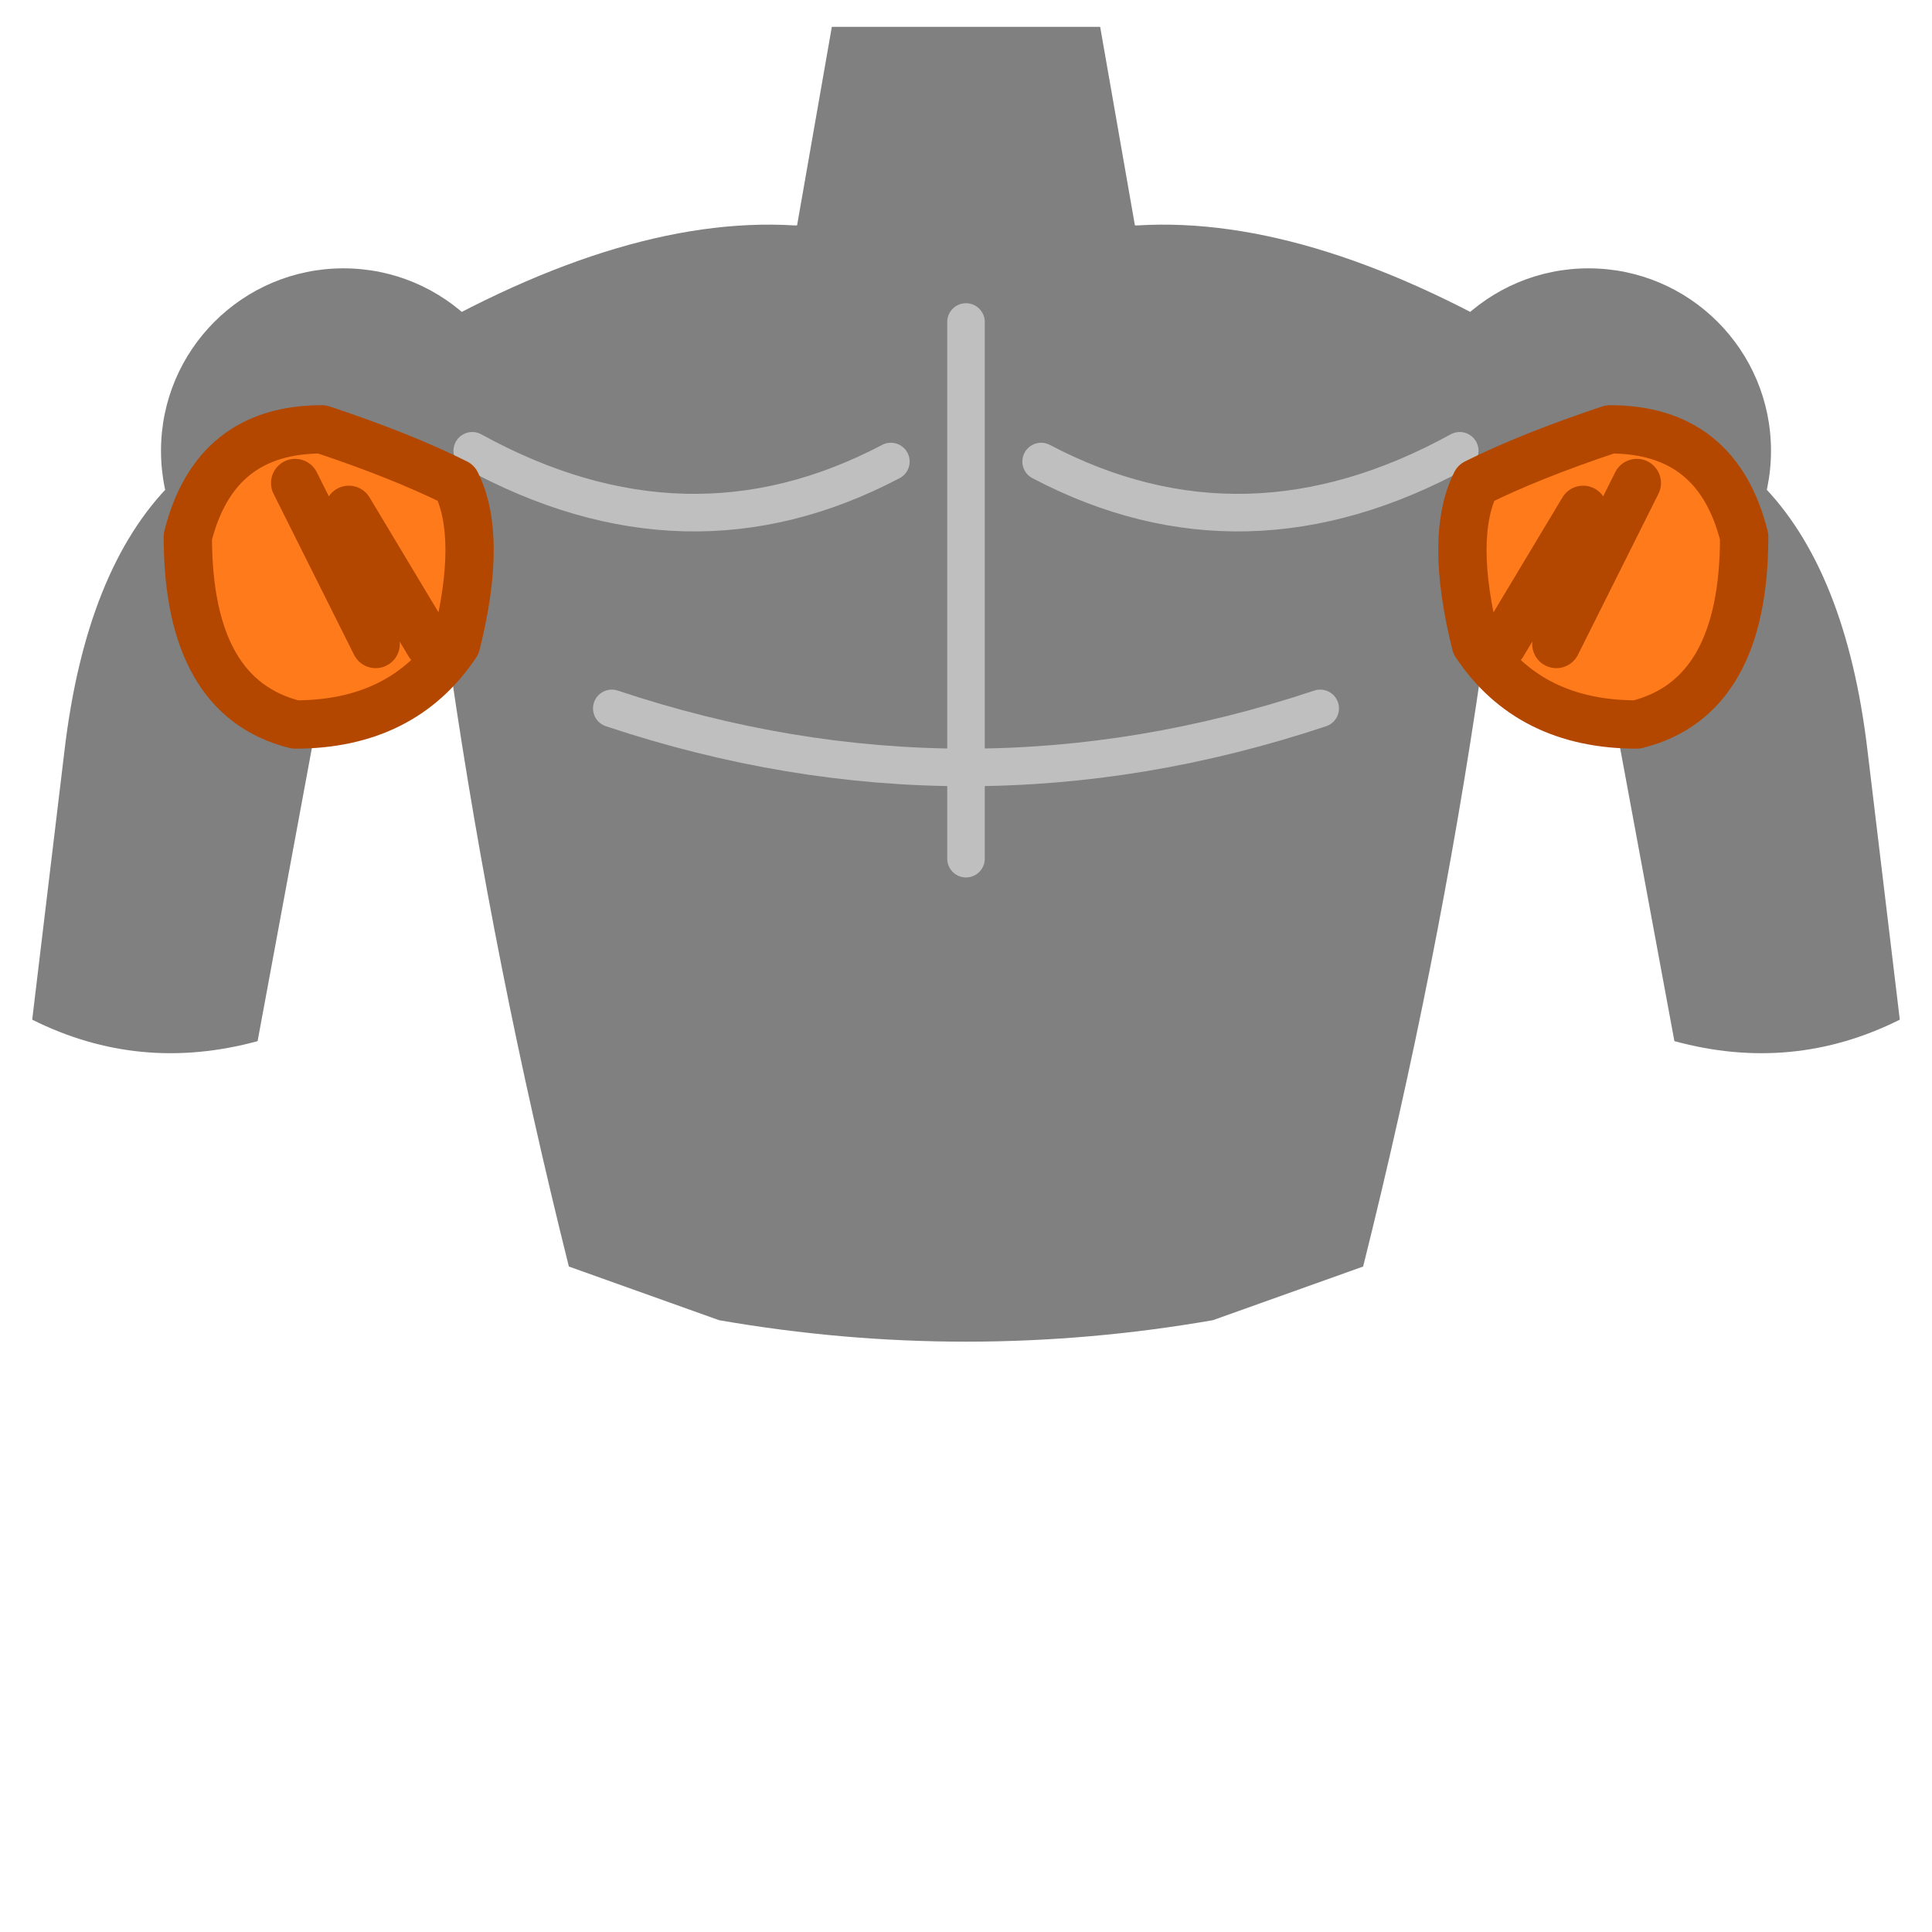
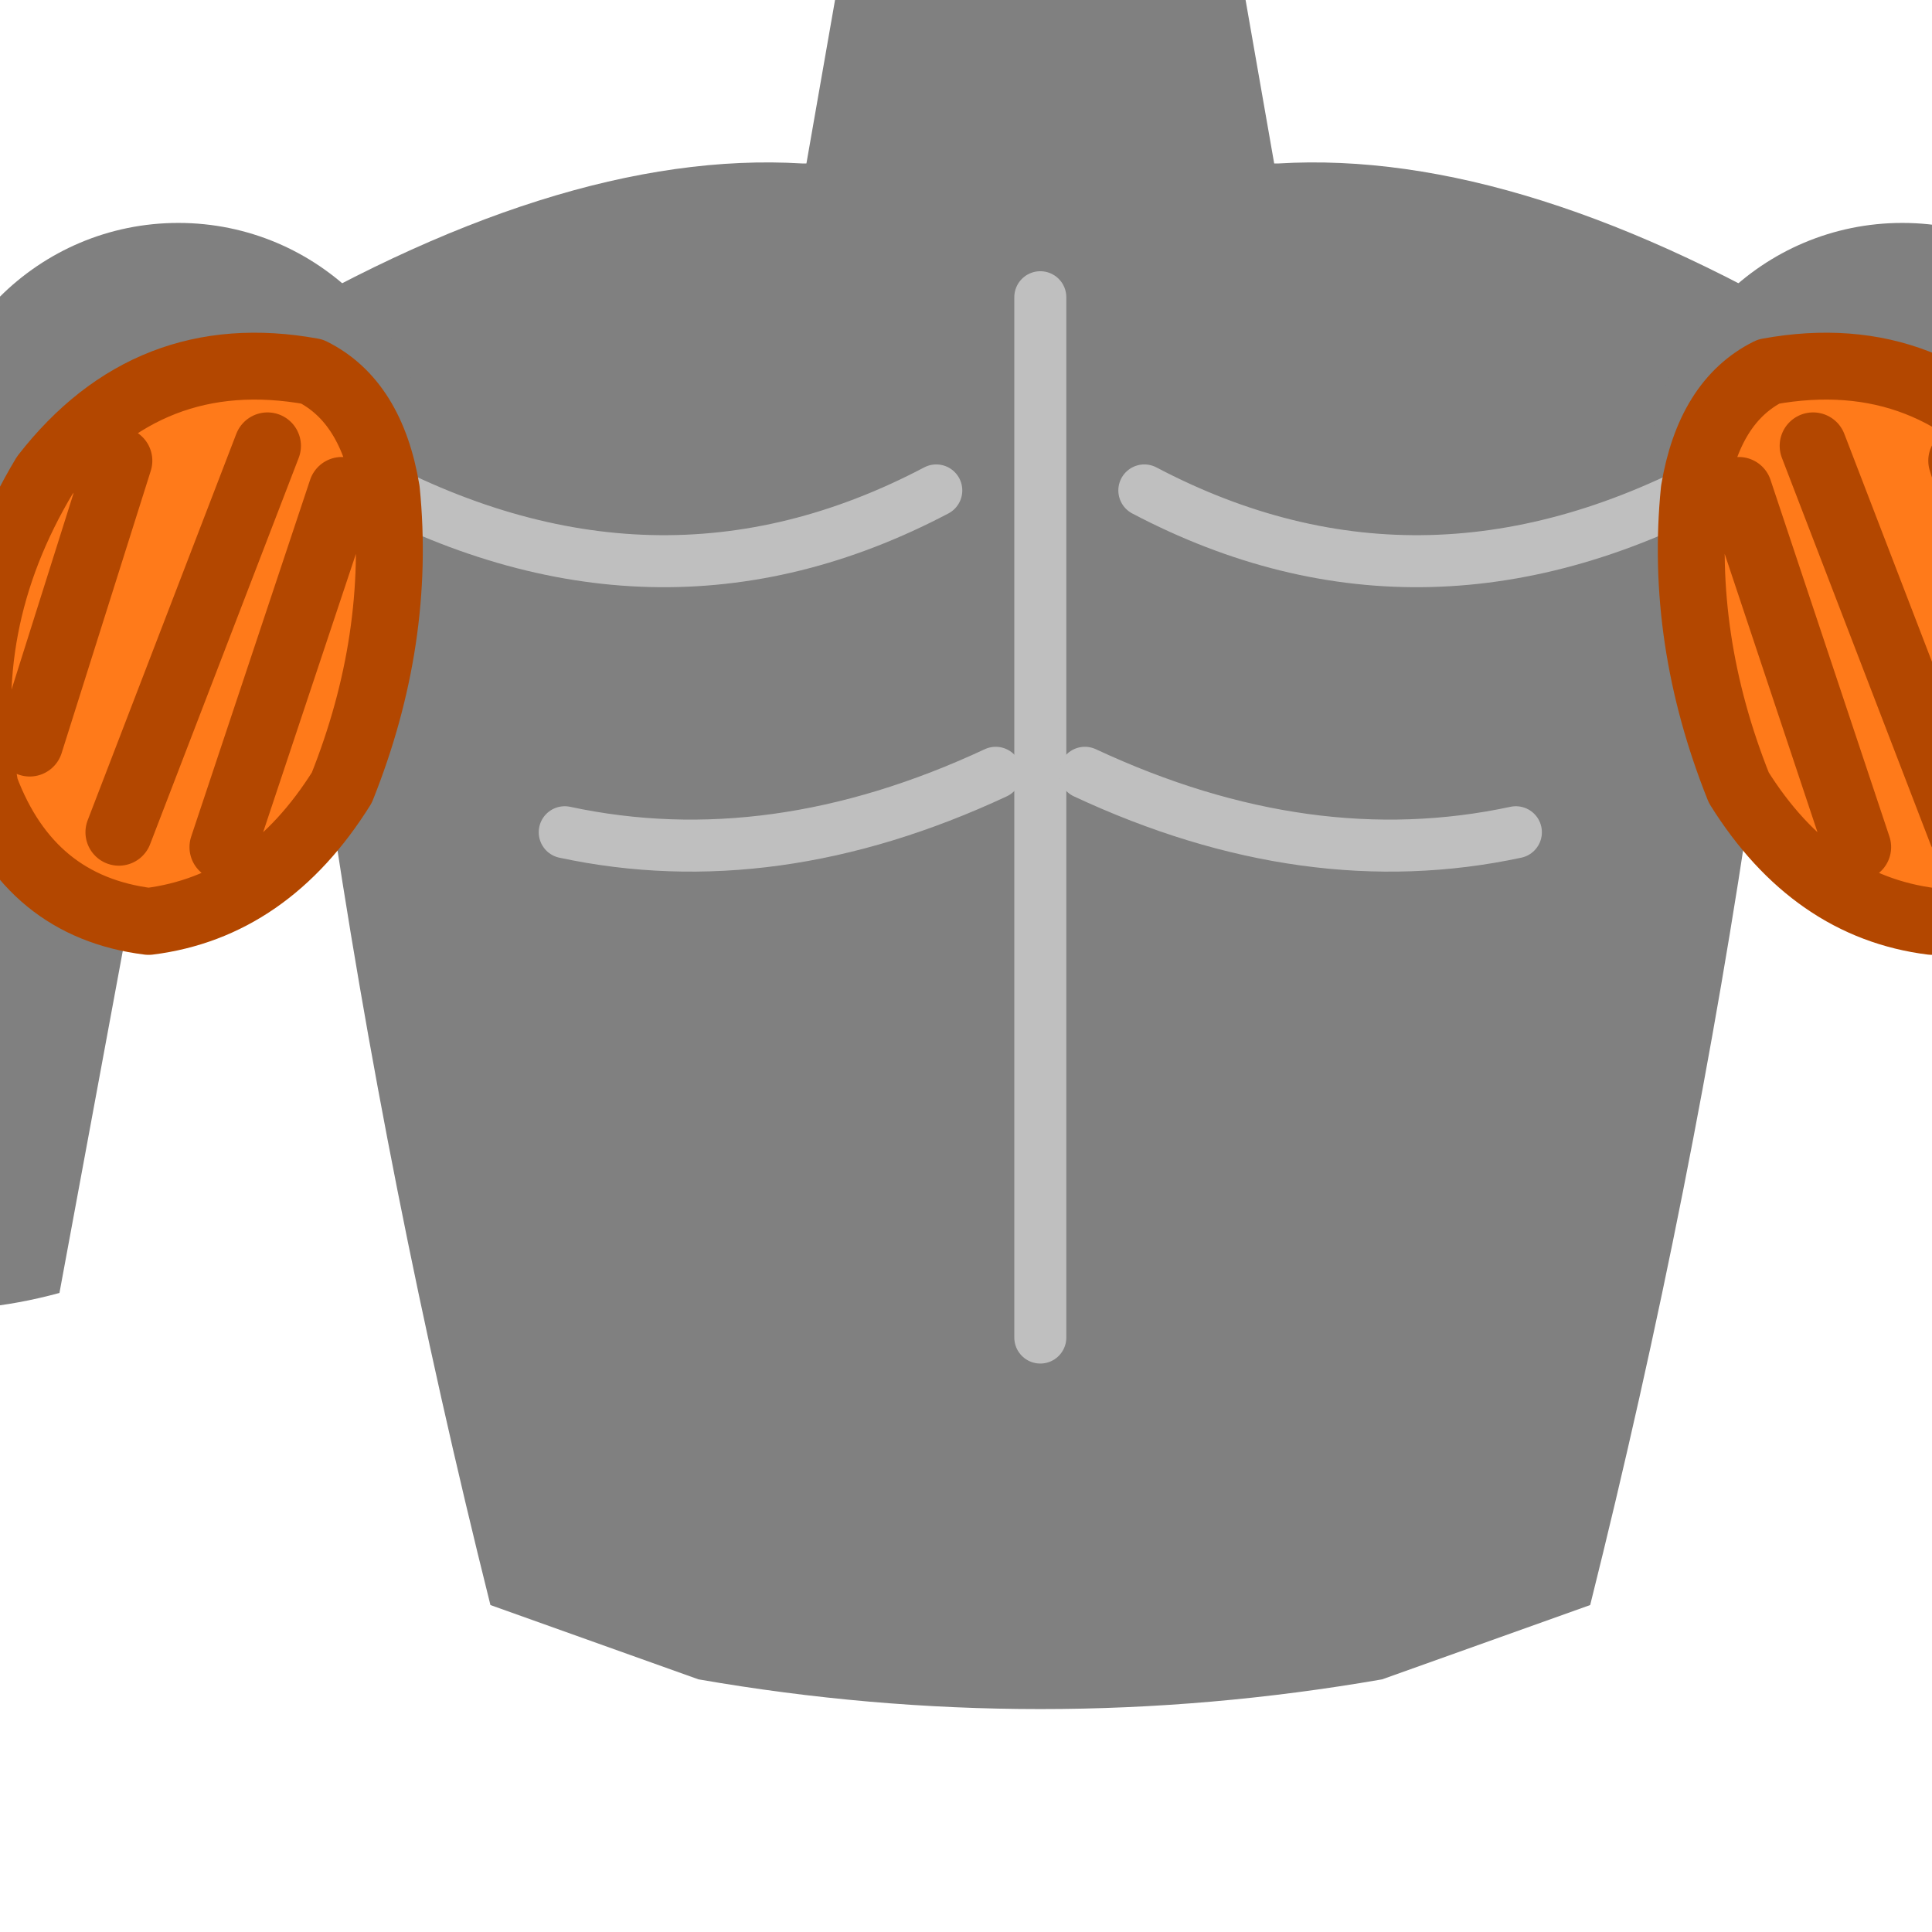
- <svg viewBox="6 8 36 36">
+ <svg viewBox="10 10 26 26">
  <path fill="#808080" d="M21.5 8.5 L26.5 8.5 L27.2 12.5 L20.8 12.5 Z" />
  <path fill="#808080" d="M13.2 14.6 Q17.5 12 20.8 12.2 L27.2 12.2 Q30.5 12 34.8 14.6 L33.6 20.5 Q32.8 26 31.4 31.6 L28.6 32.6 Q24 33.4 19.4 32.6 L16.6 31.6 Q15.2 26 14.4 20.5 Z" />
  <circle cx="12.4" cy="16.4" r="3.4" fill="#808080" />
+   <circle cx="35.6" cy="16.4" r="3.4" fill="#808080" />
  <path fill="#808080" d="M9.2 17 Q7.6 18.6 7.2 22 L6.6 27 Q8.6 28 10.8 27.4 L11.8 22 Q12.4 19 12 17 Z" />
  <g transform="translate(48 0) scale(-1 1)">
-     <circle cx="12.4" cy="16.4" r="3.4" fill="#808080" />
    <path fill="#808080" d="M9.2 17 Q7.6 18.6 7.2 22 L6.6 27 Q8.6 28 10.8 27.4 L11.8 22 Q12.4 19 12 17 Z" />
  </g>
-   <path fill="none" stroke="#bfbfbf" stroke-width="0.7" stroke-linecap="round" d="M24 14 L24 24" />
+   <path fill="none" stroke="#bfbfbf" stroke-width="0.7" stroke-linecap="round" d="M24 14 L24 28" />
  <path fill="none" stroke="#bfbfbf" stroke-width="0.7" stroke-linecap="round" d="M14.8 16.4 Q18.8 18.6 22.6 16.6" />
+   <path fill="none" stroke="#bfbfbf" stroke-width="0.7" stroke-linecap="round" d="M23.4 20.4 Q20.4 21.8 17.6 21.2" />
+   <path fill="none" stroke="#bfbfbf" stroke-width="0.7" stroke-linecap="round" d="M13.9 15 Q13.4 17.2 13.6 19.6" />
  <g transform="translate(48 0) scale(-1 1)">
    <path fill="none" stroke="#bfbfbf" stroke-width="0.7" stroke-linecap="round" d="M14.8 16.4 Q18.8 18.6 22.6 16.6" />
+     <path fill="none" stroke="#bfbfbf" stroke-width="0.7" stroke-linecap="round" d="M23.4 20.4 Q20.4 21.8 17.6 21.2" />
+     <path fill="none" stroke="#bfbfbf" stroke-width="0.7" stroke-linecap="round" d="M13.9 15 Q13.4 17.2 13.6 19.6" />
  </g>
-   <path fill="none" stroke="#bfbfbf" stroke-width="0.7" stroke-linecap="round" d="M17.4 21.2 Q24 23.4 30.6 21.2" />
-   <path fill="#ff7a1a" d="M12 16 Q10 16 9.5 18 Q9.5 21 11.5 21.5 Q13.5 21.5 14.5 20 Q15 18 14.5 17 Q13.5 16.5 12 16 Z" />
+   <path fill="#ff7a1a" d="M14.2 15 Q12 14.6 10.6 16.4 Q9.4 18.4 9.8 20.6 Q10.4 22.2 12 22.4 Q13.6 22.2 14.6 20.6 Q15.4 18.6 15.2 16.6 Q15 15.4 14.2 15 Z" />
  <g transform="translate(48 0) scale(-1 1)">
-     <path fill="#ff7a1a" d="M12 16 Q10 16 9.5 18 Q9.5 21 11.5 21.5 Q13.5 21.5 14.5 20 Q15 18 14.5 17 Q13.5 16.5 12 16 Z" />
+     <path fill="#ff7a1a" d="M14.2 15 Q12 14.6 10.6 16.4 Q9.4 18.4 9.8 20.6 Q10.4 22.2 12 22.4 Q13.6 22.2 14.6 20.6 Q15.4 18.6 15.2 16.6 Q15 15.4 14.2 15 Z" />
  </g>
-   <path fill="none" stroke="#b34700" stroke-width="0.9" stroke-linecap="round" stroke-linejoin="round" d="M12 16 Q10 16 9.5 18 Q9.5 21 11.5 21.5 Q13.5 21.5 14.5 20 Q15 18 14.5 17 Q13.5 16.5 12 16 Z M11.5 17 L13 20 M12.5 17.5 L14 20" />
+   <path fill="none" stroke="#b34700" stroke-width="0.9" stroke-linecap="round" stroke-linejoin="round" d="M14.2 15 Q12 14.6 10.6 16.4 Q9.4 18.4 9.8 20.6 Q10.4 22.2 12 22.4 Q13.6 22.2 14.6 20.6 Q15.4 18.6 15.2 16.6 Q15 15.4 14.2 15 Z M13.6 16 L11.6 21.2 M14.6 16.6 L13 21.4 M11.6 16.2 L10.4 20" />
  <g transform="translate(48 0) scale(-1 1)">
-     <path fill="none" stroke="#b34700" stroke-width="0.9" stroke-linecap="round" stroke-linejoin="round" d="M12 16 Q10 16 9.5 18 Q9.5 21 11.5 21.5 Q13.5 21.5 14.5 20 Q15 18 14.5 17 Q13.5 16.5 12 16 Z M11.5 17 L13 20 M12.5 17.5 L14 20" />
+     <path fill="none" stroke="#b34700" stroke-width="0.9" stroke-linecap="round" stroke-linejoin="round" d="M14.2 15 Q12 14.6 10.6 16.4 Q9.4 18.4 9.8 20.6 Q10.4 22.2 12 22.4 Q13.6 22.2 14.6 20.6 Q15.4 18.6 15.2 16.6 Q15 15.4 14.2 15 Z M13.6 16 L11.6 21.2 M14.6 16.6 L13 21.4 M11.6 16.2 L10.4 20" />
  </g>
</svg>
